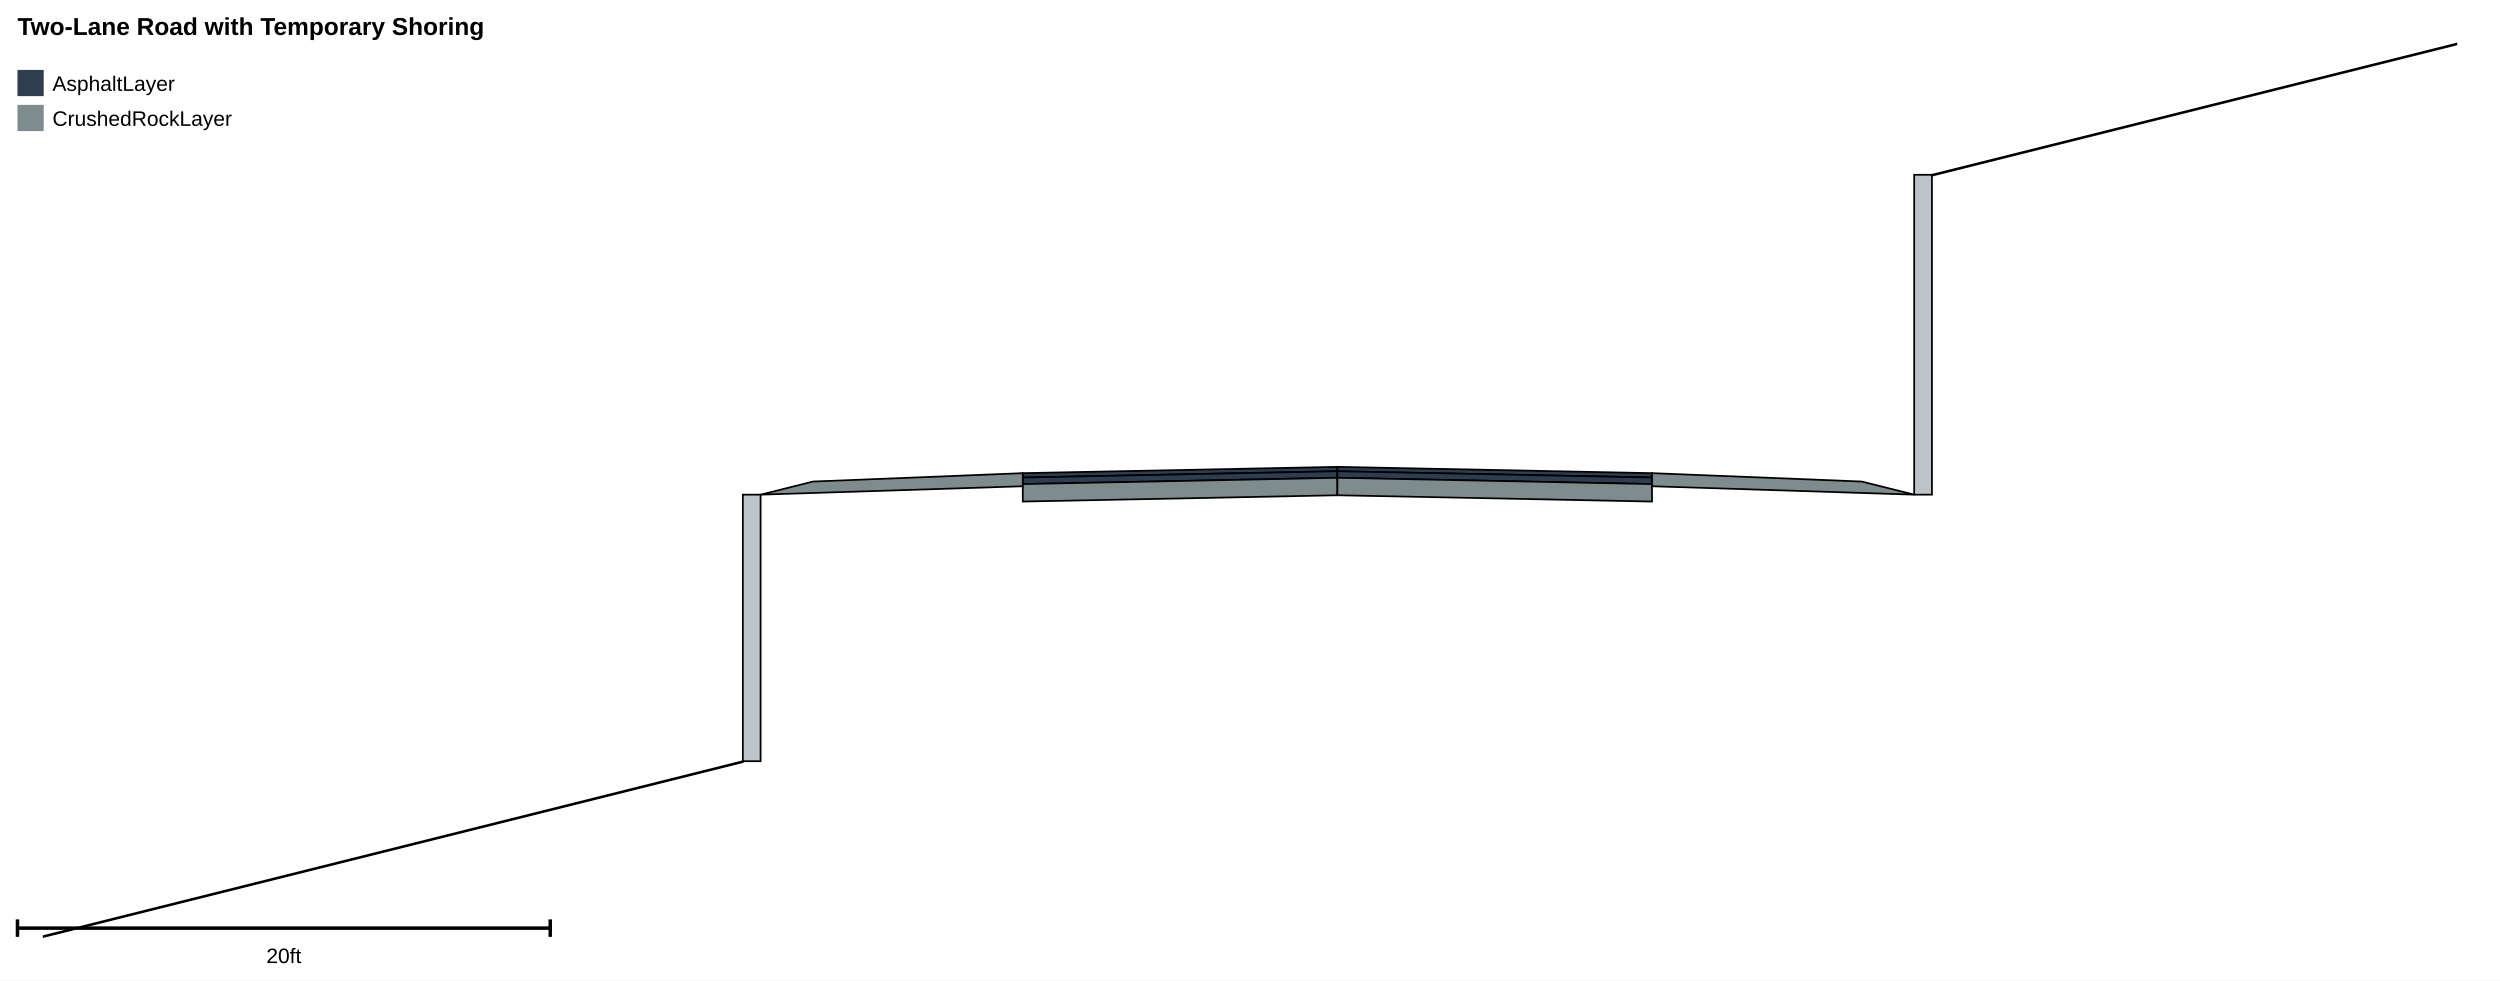
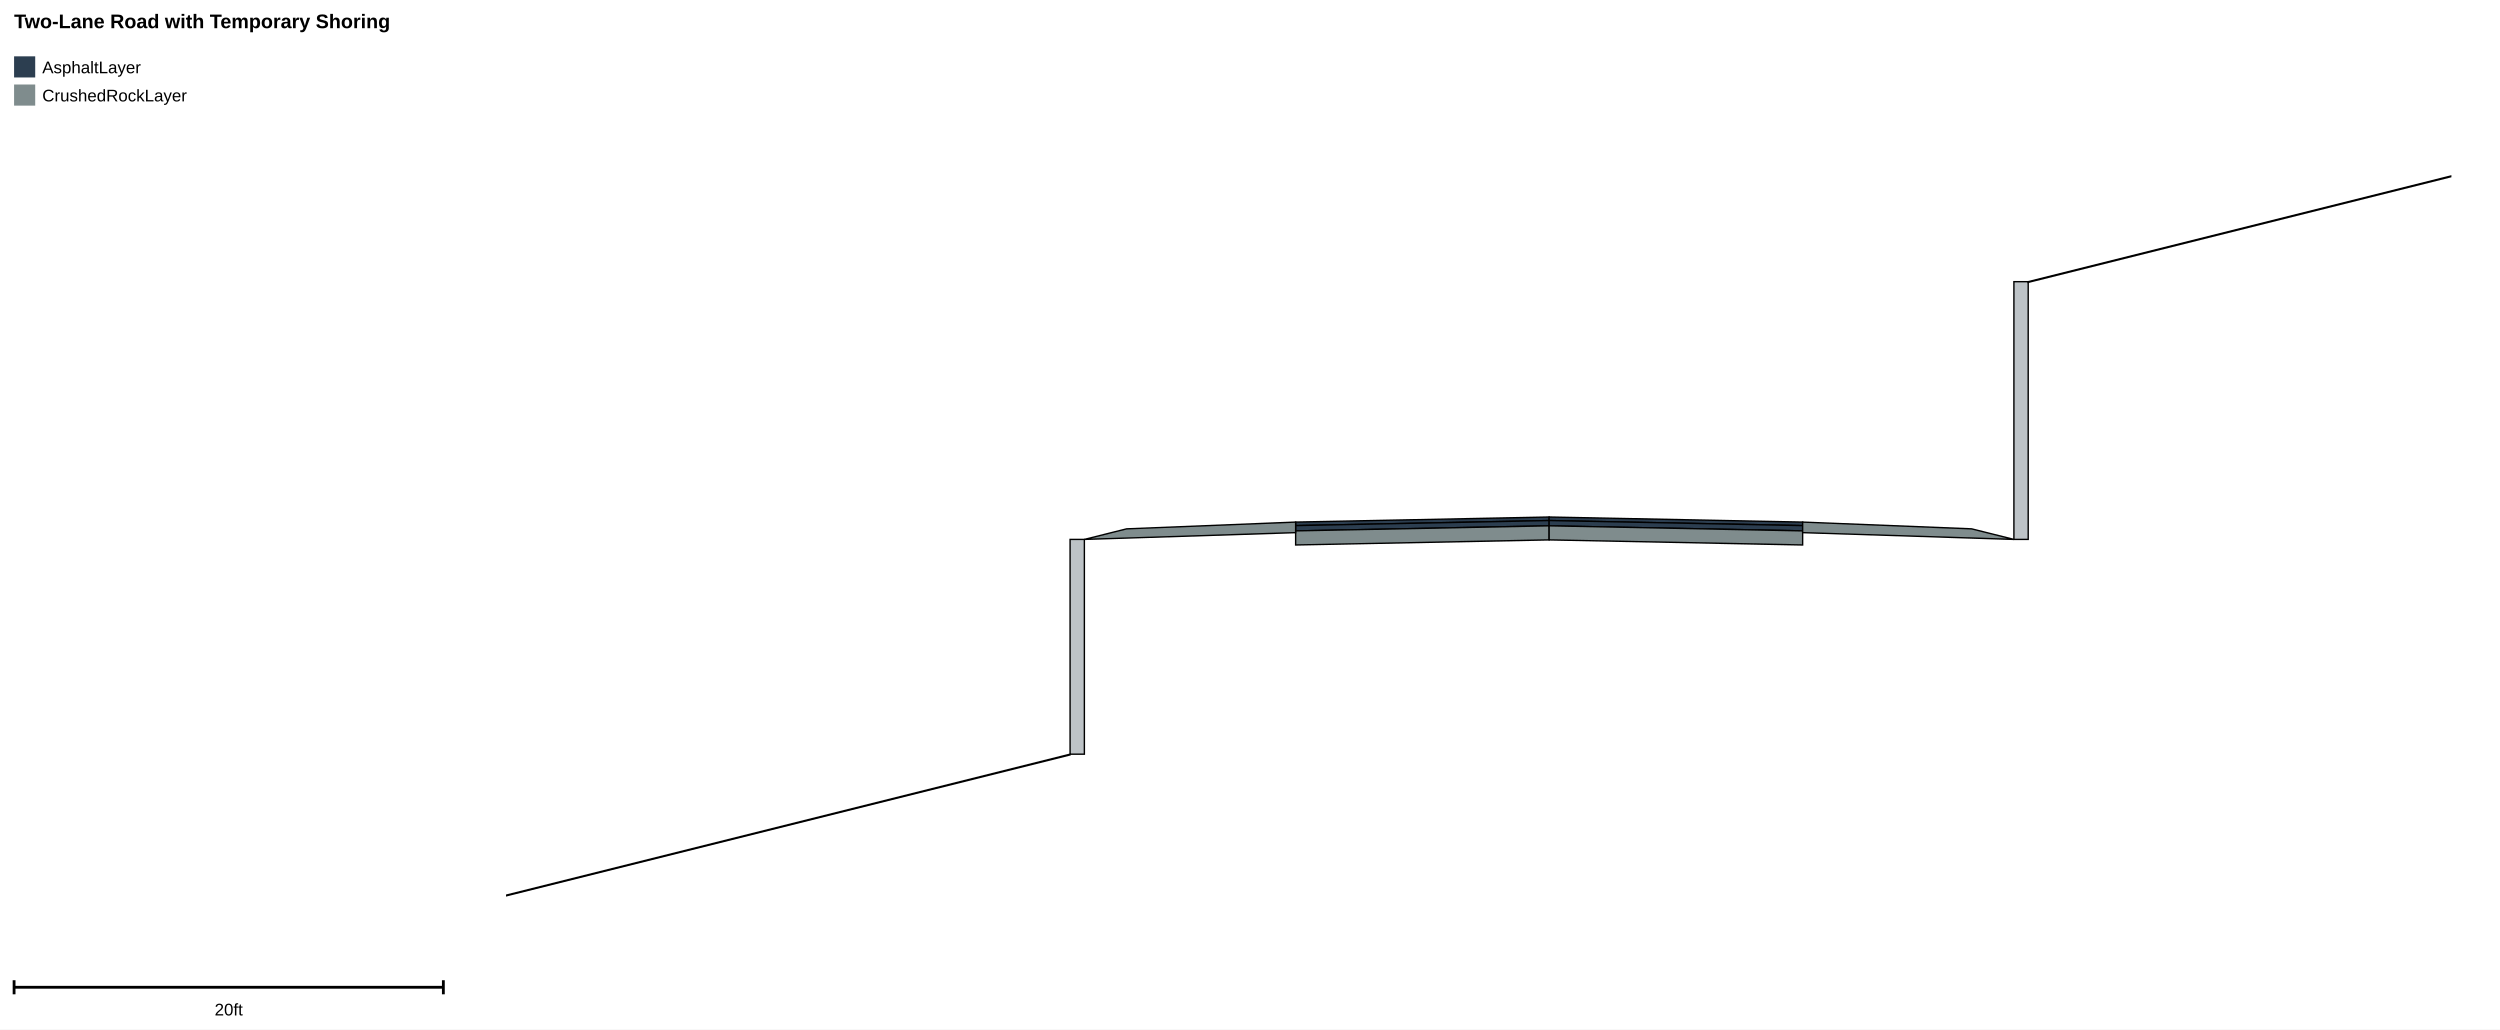
- <svg xmlns="http://www.w3.org/2000/svg" width="1430.3" height="561.0" viewBox="0 0 1430.3 561.0">
-   <rect width="1430.3" height="561.0" fill="white" />
+ <svg xmlns="http://www.w3.org/2000/svg" width="1775.1" height="731.0" viewBox="0 0 1775.1 731.0">
+   <rect width="1775.1" height="731.0" fill="white" />
  <g transform="scale(1,-1)">
-     <g transform="translate(0,-561.0)">
-       <polygon points="765.15,293.90 765.15,291.40 585.15,287.80 585.15,290.30" fill="#2C3E50" stroke="black" stroke-width="1" />
-       <polygon points="765.15,291.40 765.15,287.65 585.15,284.05 585.15,287.80" fill="#2C3E50" stroke="black" stroke-width="1" />
-       <polygon points="765.15,287.65 765.15,277.65 585.15,274.05 585.15,284.05" fill="#7F8C8D" stroke="black" stroke-width="1" />
-       <polygon points="585.15,290.30 585.15,282.80 435.15,278.00 465.15,285.50" fill="#7F8C8D" stroke="black" stroke-width="1" />
-       <polygon points="435.15,278.00 435.15,125.50 425.00,125.50 425.00,278.00" fill="#BDC3C7" stroke="black" stroke-width="1" />
-       <polygon points="425.00,125.50 425.00,125.00 25.00,25.00 25.00,25.50" fill="#BDC3C7" stroke="black" stroke-width="1" />
-       <polygon points="765.15,293.90 945.15,290.30 945.15,287.80 765.15,291.40" fill="#2C3E50" stroke="black" stroke-width="1" />
-       <polygon points="765.15,291.40 945.15,287.80 945.15,284.05 765.15,287.65" fill="#2C3E50" stroke="black" stroke-width="1" />
-       <polygon points="765.15,287.65 945.15,284.05 945.15,274.05 765.15,277.65" fill="#7F8C8D" stroke="black" stroke-width="1" />
-       <polygon points="945.15,290.30 1065.15,285.50 1095.15,278.00 945.15,282.80" fill="#7F8C8D" stroke="black" stroke-width="1" />
-       <polygon points="1095.15,278.00 1105.30,278.00 1105.30,461.00 1095.15,461.00" fill="#BDC3C7" stroke="black" stroke-width="1" />
-       <polygon points="1105.30,461.00 1405.30,536.00 1405.30,535.50 1105.30,460.50" fill="#BDC3C7" stroke="black" stroke-width="1" />
+     <g transform="translate(0,-731.0)">
+       <polygon points="1099.95,363.90 1099.95,361.40 919.95,357.80 919.95,360.30" fill="#2C3E50" stroke="black" stroke-width="1" />
+       <polygon points="1099.95,361.40 1099.95,357.65 919.95,354.05 919.95,357.80" fill="#2C3E50" stroke="black" stroke-width="1" />
+       <polygon points="1099.95,357.65 1099.95,347.65 919.95,344.05 919.95,354.05" fill="#7F8C8D" stroke="black" stroke-width="1" />
+       <polygon points="919.95,360.30 919.95,352.80 769.95,348.00 799.95,355.50" fill="#7F8C8D" stroke="black" stroke-width="1" />
+       <polygon points="769.95,348.00 769.95,195.50 759.80,195.50 759.80,348.00" fill="#BDC3C7" stroke="black" stroke-width="1" />
+       <polygon points="759.80,195.50 759.80,195.00 359.80,95.00 359.80,95.50" fill="#BDC3C7" stroke="black" stroke-width="1" />
+       <polygon points="1099.95,363.90 1279.95,360.30 1279.95,357.80 1099.95,361.40" fill="#2C3E50" stroke="black" stroke-width="1" />
+       <polygon points="1099.95,361.40 1279.95,357.80 1279.95,354.05 1099.95,357.65" fill="#2C3E50" stroke="black" stroke-width="1" />
+       <polygon points="1099.95,357.65 1279.95,354.05 1279.95,344.05 1099.95,347.65" fill="#7F8C8D" stroke="black" stroke-width="1" />
+       <polygon points="1279.95,360.30 1399.95,355.50 1429.95,348.00 1279.95,352.80" fill="#7F8C8D" stroke="black" stroke-width="1" />
+       <polygon points="1429.95,348.00 1440.10,348.00 1440.10,531.00 1429.95,531.00" fill="#BDC3C7" stroke="black" stroke-width="1" />
+       <polygon points="1440.10,531.00 1740.10,606.00 1740.10,605.50 1440.10,530.50" fill="#BDC3C7" stroke="black" stroke-width="1" />
    </g>
  </g>
  <text x="10" y="20" font-family="Arial" font-size="14" font-weight="bold">Two-Lane Road with Temporary Shoring</text>
  <rect x="10" y="40" width="15" height="15" fill="#2C3E50" />
  <text x="30" y="52" font-family="Arial" font-size="12">AsphaltLayer</text>
  <rect x="10" y="60" width="15" height="15" fill="#7F8C8D" />
  <text x="30" y="72" font-family="Arial" font-size="12">CrushedRockLayer</text>
-   <line x1="10" y1="531.0" x2="314.8" y2="531.0" stroke="black" stroke-width="2" />
-   <line x1="10" y1="526.0" x2="10" y2="536.0" stroke="black" stroke-width="2" />
-   <line x1="314.8" y1="526.0" x2="314.8" y2="536.0" stroke="black" stroke-width="2" />
-   <text x="162.4" y="551.0" font-family="Arial" font-size="12" text-anchor="middle">20ft</text>
+   <line x1="10" y1="701" x2="314.8" y2="701" stroke="black" stroke-width="2" />
+   <line x1="10" y1="696" x2="10" y2="706" stroke="black" stroke-width="2" />
+   <line x1="314.8" y1="696" x2="314.8" y2="706" stroke="black" stroke-width="2" />
+   <text x="162.4" y="721" font-family="Arial" font-size="12" text-anchor="middle">20ft</text>
</svg>
